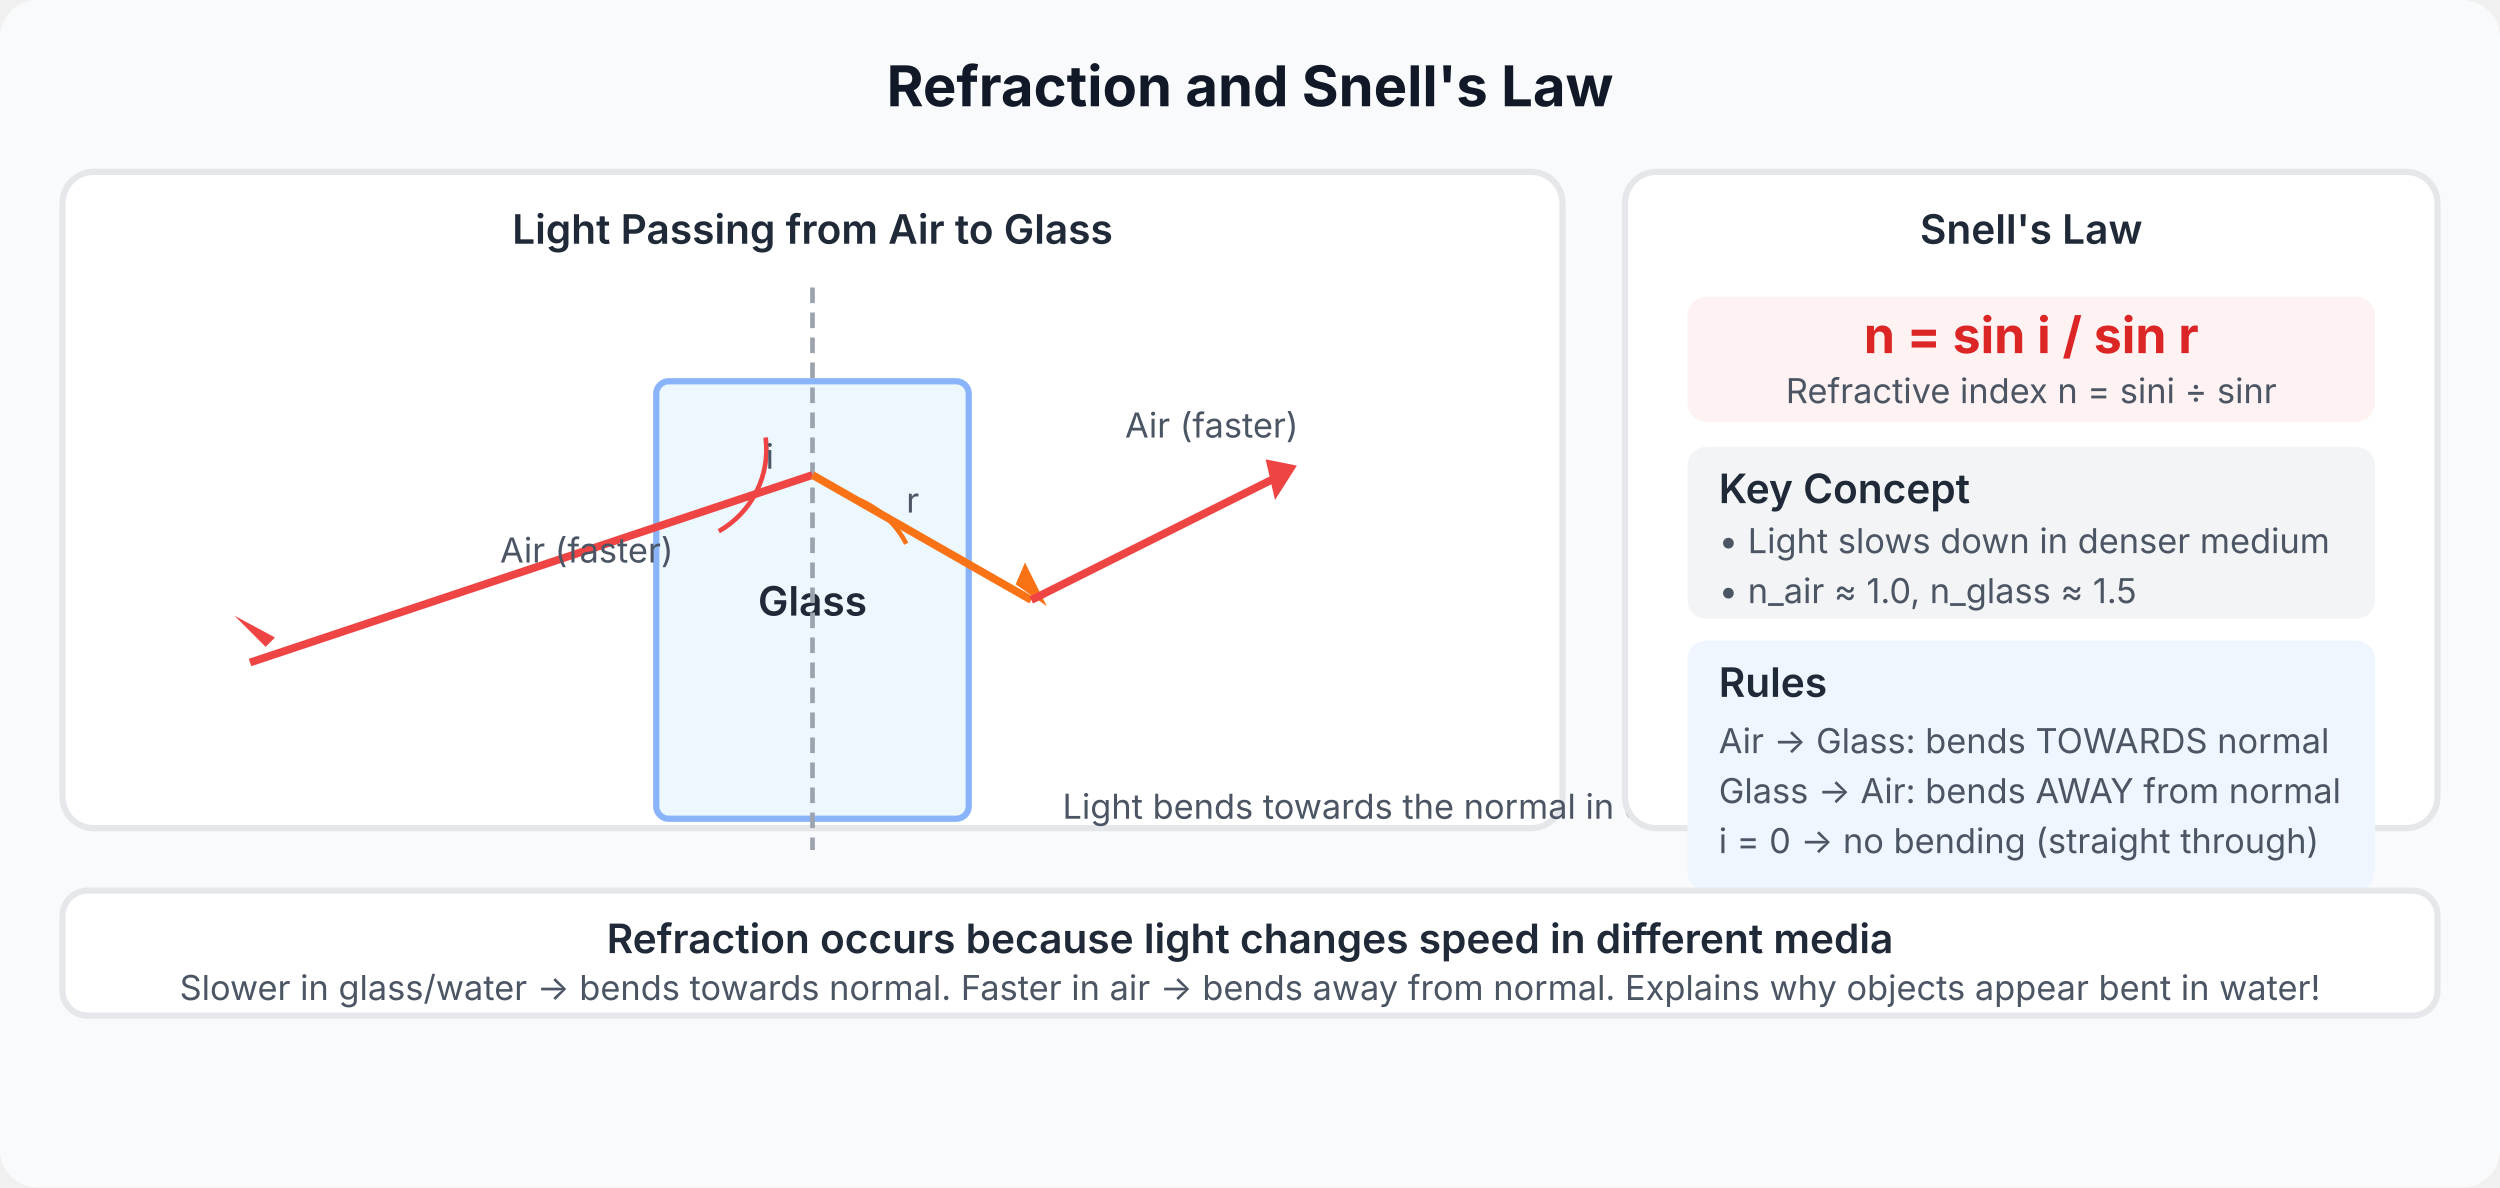
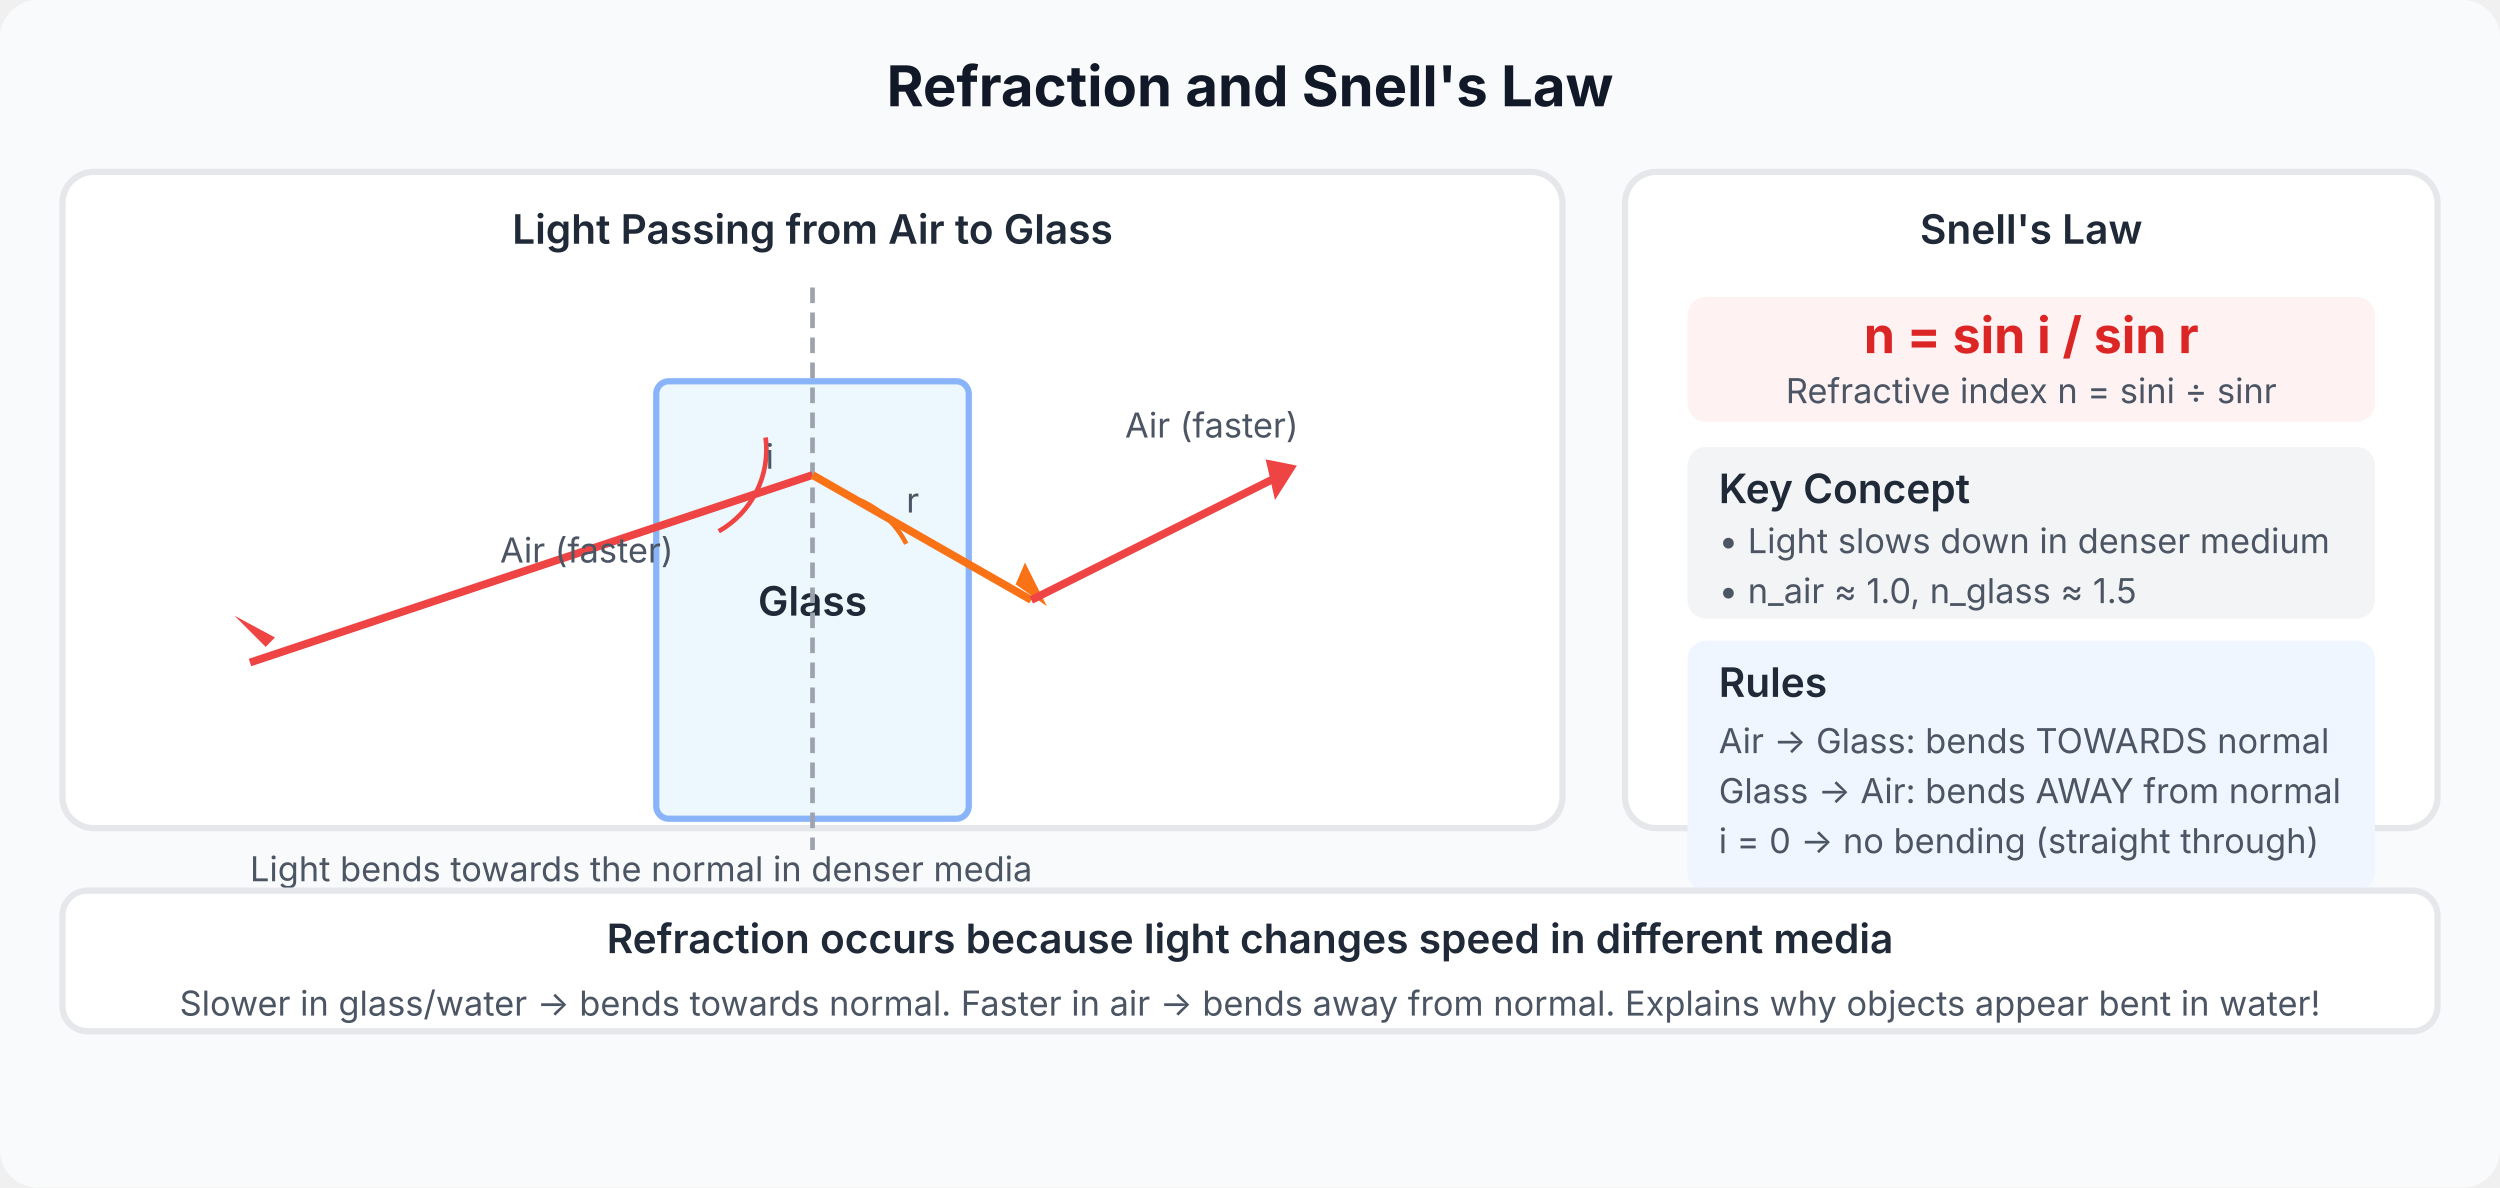
<svg xmlns="http://www.w3.org/2000/svg" viewBox="0 0 800 380" role="img" aria-labelledby="title desc">
  <defs>
    <style>
      .title { font-family: system-ui, -apple-system, BlinkMacSystemFont, sans-serif; font-size: 18px; font-weight: 700; fill: #111827; }
      .label { font-family: system-ui, -apple-system, BlinkMacSystemFont, sans-serif; font-size: 13px; font-weight: 600; fill: #1f2937; }
      .sublabel { font-family: system-ui, -apple-system, BlinkMacSystemFont, sans-serif; font-size: 11px; fill: #4b5563; }
      .formula { font-family: system-ui, -apple-system, BlinkMacSystemFont, sans-serif; font-size: 16px; font-weight: 700; fill: #dc2626; }
      .ray { fill: none; stroke-width: 2.5; }
      .box { fill: #ffffff; stroke: #e5e7eb; stroke-width: 2; }
    </style>
  </defs>
  <rect width="800" height="380" fill="#f9fafb" rx="12" />
  <text x="400" y="34" text-anchor="middle" class="title">Refraction and Snell's Law</text>
  <rect x="20" y="55" width="480" height="210" rx="10" class="box" />
  <text x="260" y="78" text-anchor="middle" class="label">Light Passing from Air to Glass</text>
  <g transform="translate(30, 92)">
    <rect x="180" y="30" width="100" height="140" rx="4" fill="#e0f2fe" stroke="#3b82f6" stroke-width="2" opacity="0.6" />
    <text x="230" y="105" text-anchor="middle" class="label" fill="#3b82f6">Glass</text>
    <line x1="230" y1="0" x2="230" y2="180" stroke="#9ca3af" stroke-width="1.5" stroke-dasharray="5,3" />
    <line x1="50" y1="120" x2="230" y2="60" stroke="#ef4444" stroke-width="2.5" />
    <polygon points="55,115 45,105 58,112" fill="#ef4444" />
    <path d="M200,78 A30,30 0 0,0 215,48" fill="none" stroke="#ef4444" stroke-width="1.5" />
    <text x="215" y="58" class="sublabel" fill="#dc2626">i</text>
    <line x1="230" y1="60" x2="300" y2="100" stroke="#f97316" stroke-width="2.5" />
    <polygon points="295,95 305,102 298,88" fill="#f97316" />
    <path d="M245,68 A30,30 0 0,1 260,82" fill="none" stroke="#f97316" stroke-width="1.5" />
    <text x="260" y="72" class="sublabel" fill="#f97316">r</text>
    <line x1="300" y1="100" x2="380" y2="60" stroke="#ef4444" stroke-width="2.5" />
    <polygon points="375,55 385,57 378,68" fill="#ef4444" />
    <text x="130" y="88" class="sublabel" fill="#dc2626">Air (faster)</text>
    <text x="330" y="48" class="sublabel" fill="#dc2626">Air (faster)</text>
-     <text x="310" y="170" class="sublabel" fill="#f97316">Light bends towards the normal in denser media</text>
+     <text x="50" y="190" class="sublabel" fill="#f97316">Light bends towards the normal in denser media</text>
  </g>
  <rect x="520" y="55" width="260" height="210" rx="10" class="box" />
  <text x="650" y="78" text-anchor="middle" class="label">Snell's Law</text>
  <g transform="translate(540, 95)">
    <rect x="0" y="0" width="220" height="40" rx="6" fill="#fef2f2" />
    <text x="110" y="18" text-anchor="middle" class="formula">n = sin i / sin r</text>
    <text x="110" y="34" text-anchor="middle" class="sublabel">Refractive index n = sini ÷ sinr</text>
    <rect x="0" y="48" width="220" height="55" rx="6" fill="#f3f4f6" />
    <text x="10" y="66" class="label">Key Concept</text>
    <text x="10" y="82" class="sublabel">• Light slows down in denser medium</text>
    <text x="10" y="98" class="sublabel">• n_air ≈ 1.0, n_glass ≈ 1.5</text>
    <rect x="0" y="110" width="220" height="80" rx="6" fill="#eff6ff" />
    <text x="10" y="128" class="label" fill="#3b82f6">Rules</text>
    <text x="10" y="146" class="sublabel">Air → Glass: bends TOWARDS normal</text>
    <text x="10" y="162" class="sublabel">Glass → Air: bends AWAY from normal</text>
    <text x="10" y="178" class="sublabel">i = 0 → no bending (straight through)</text>
  </g>
-   <rect x="20" y="285" width="760" height="40" rx="8" class="box" />
+   <rect x="20" y="285" width="760" height="45" rx="8" class="box" />
  <text x="400" y="305" text-anchor="middle" class="label">Refraction occurs because light changes speed in different media</text>
-   <text x="400" y="320" text-anchor="middle" class="sublabel">Slower in glass/water → bends towards normal. Faster in air → bends away from normal. Explains why objects appear bent in water!</text>
+   <text x="400" y="325" text-anchor="middle" class="sublabel">Slower in glass/water → bends towards normal. Faster in air → bends away from normal. Explains why objects appear bent in water!</text>
</svg>
